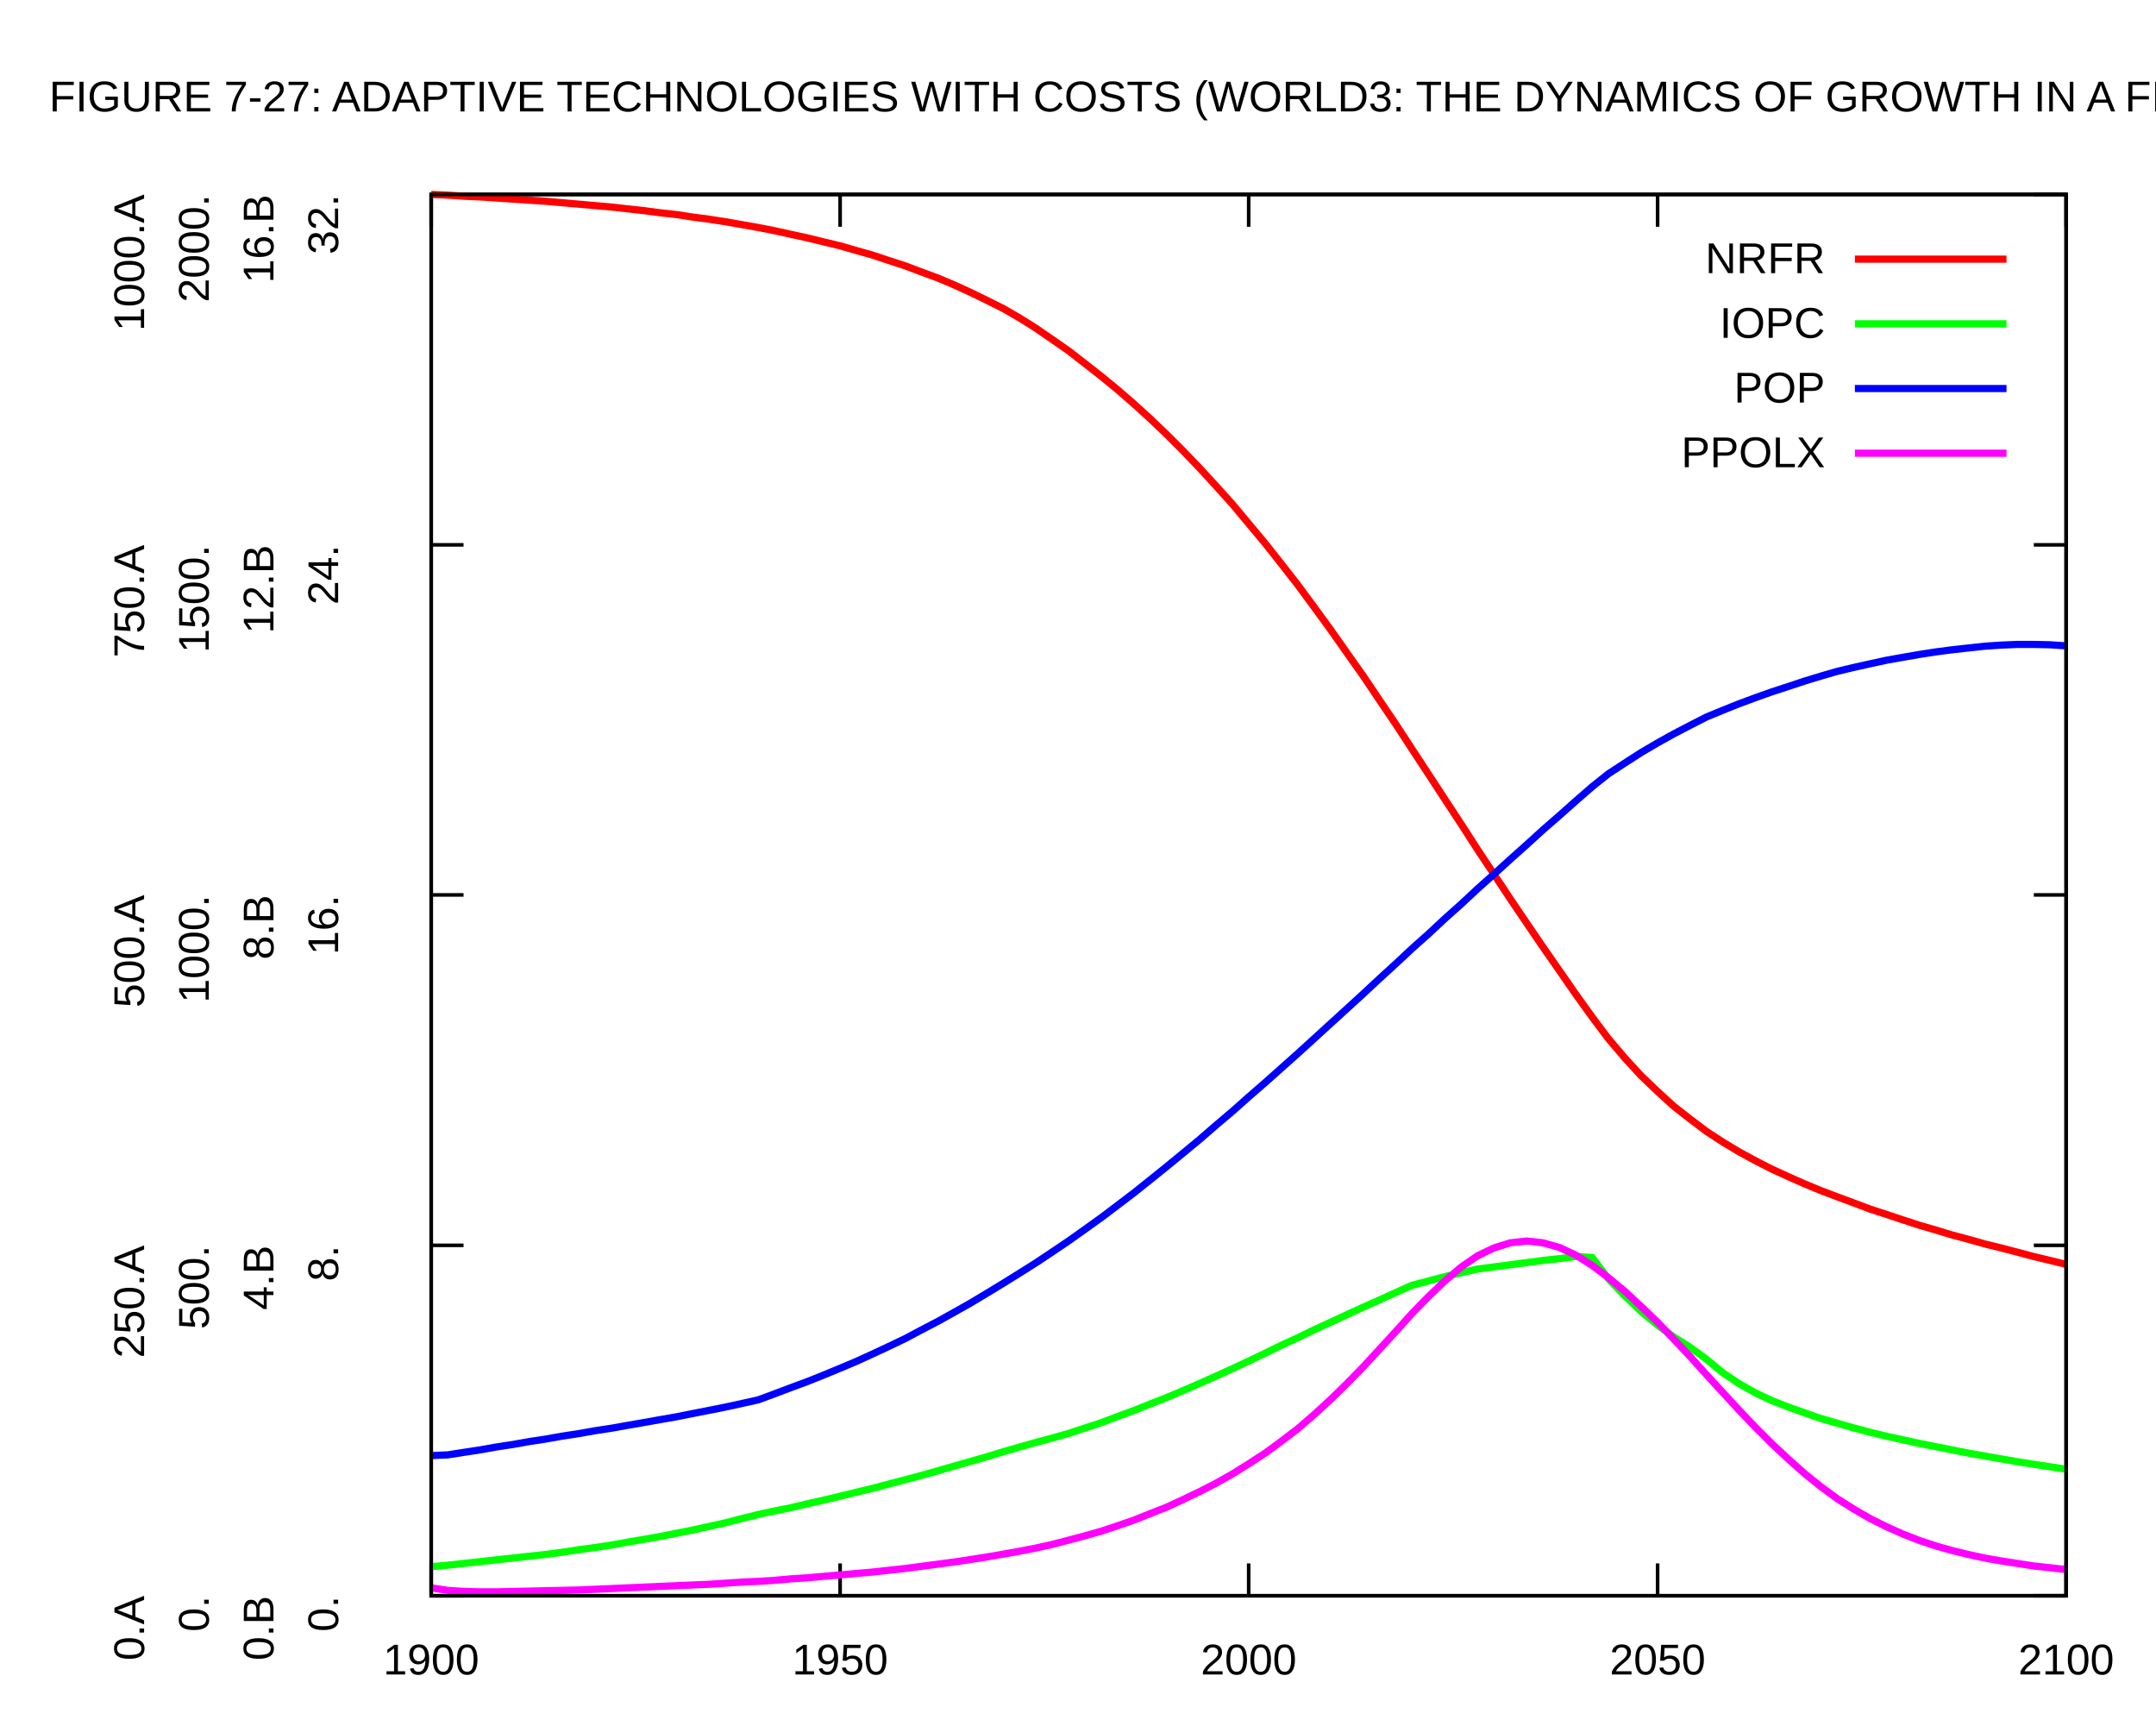
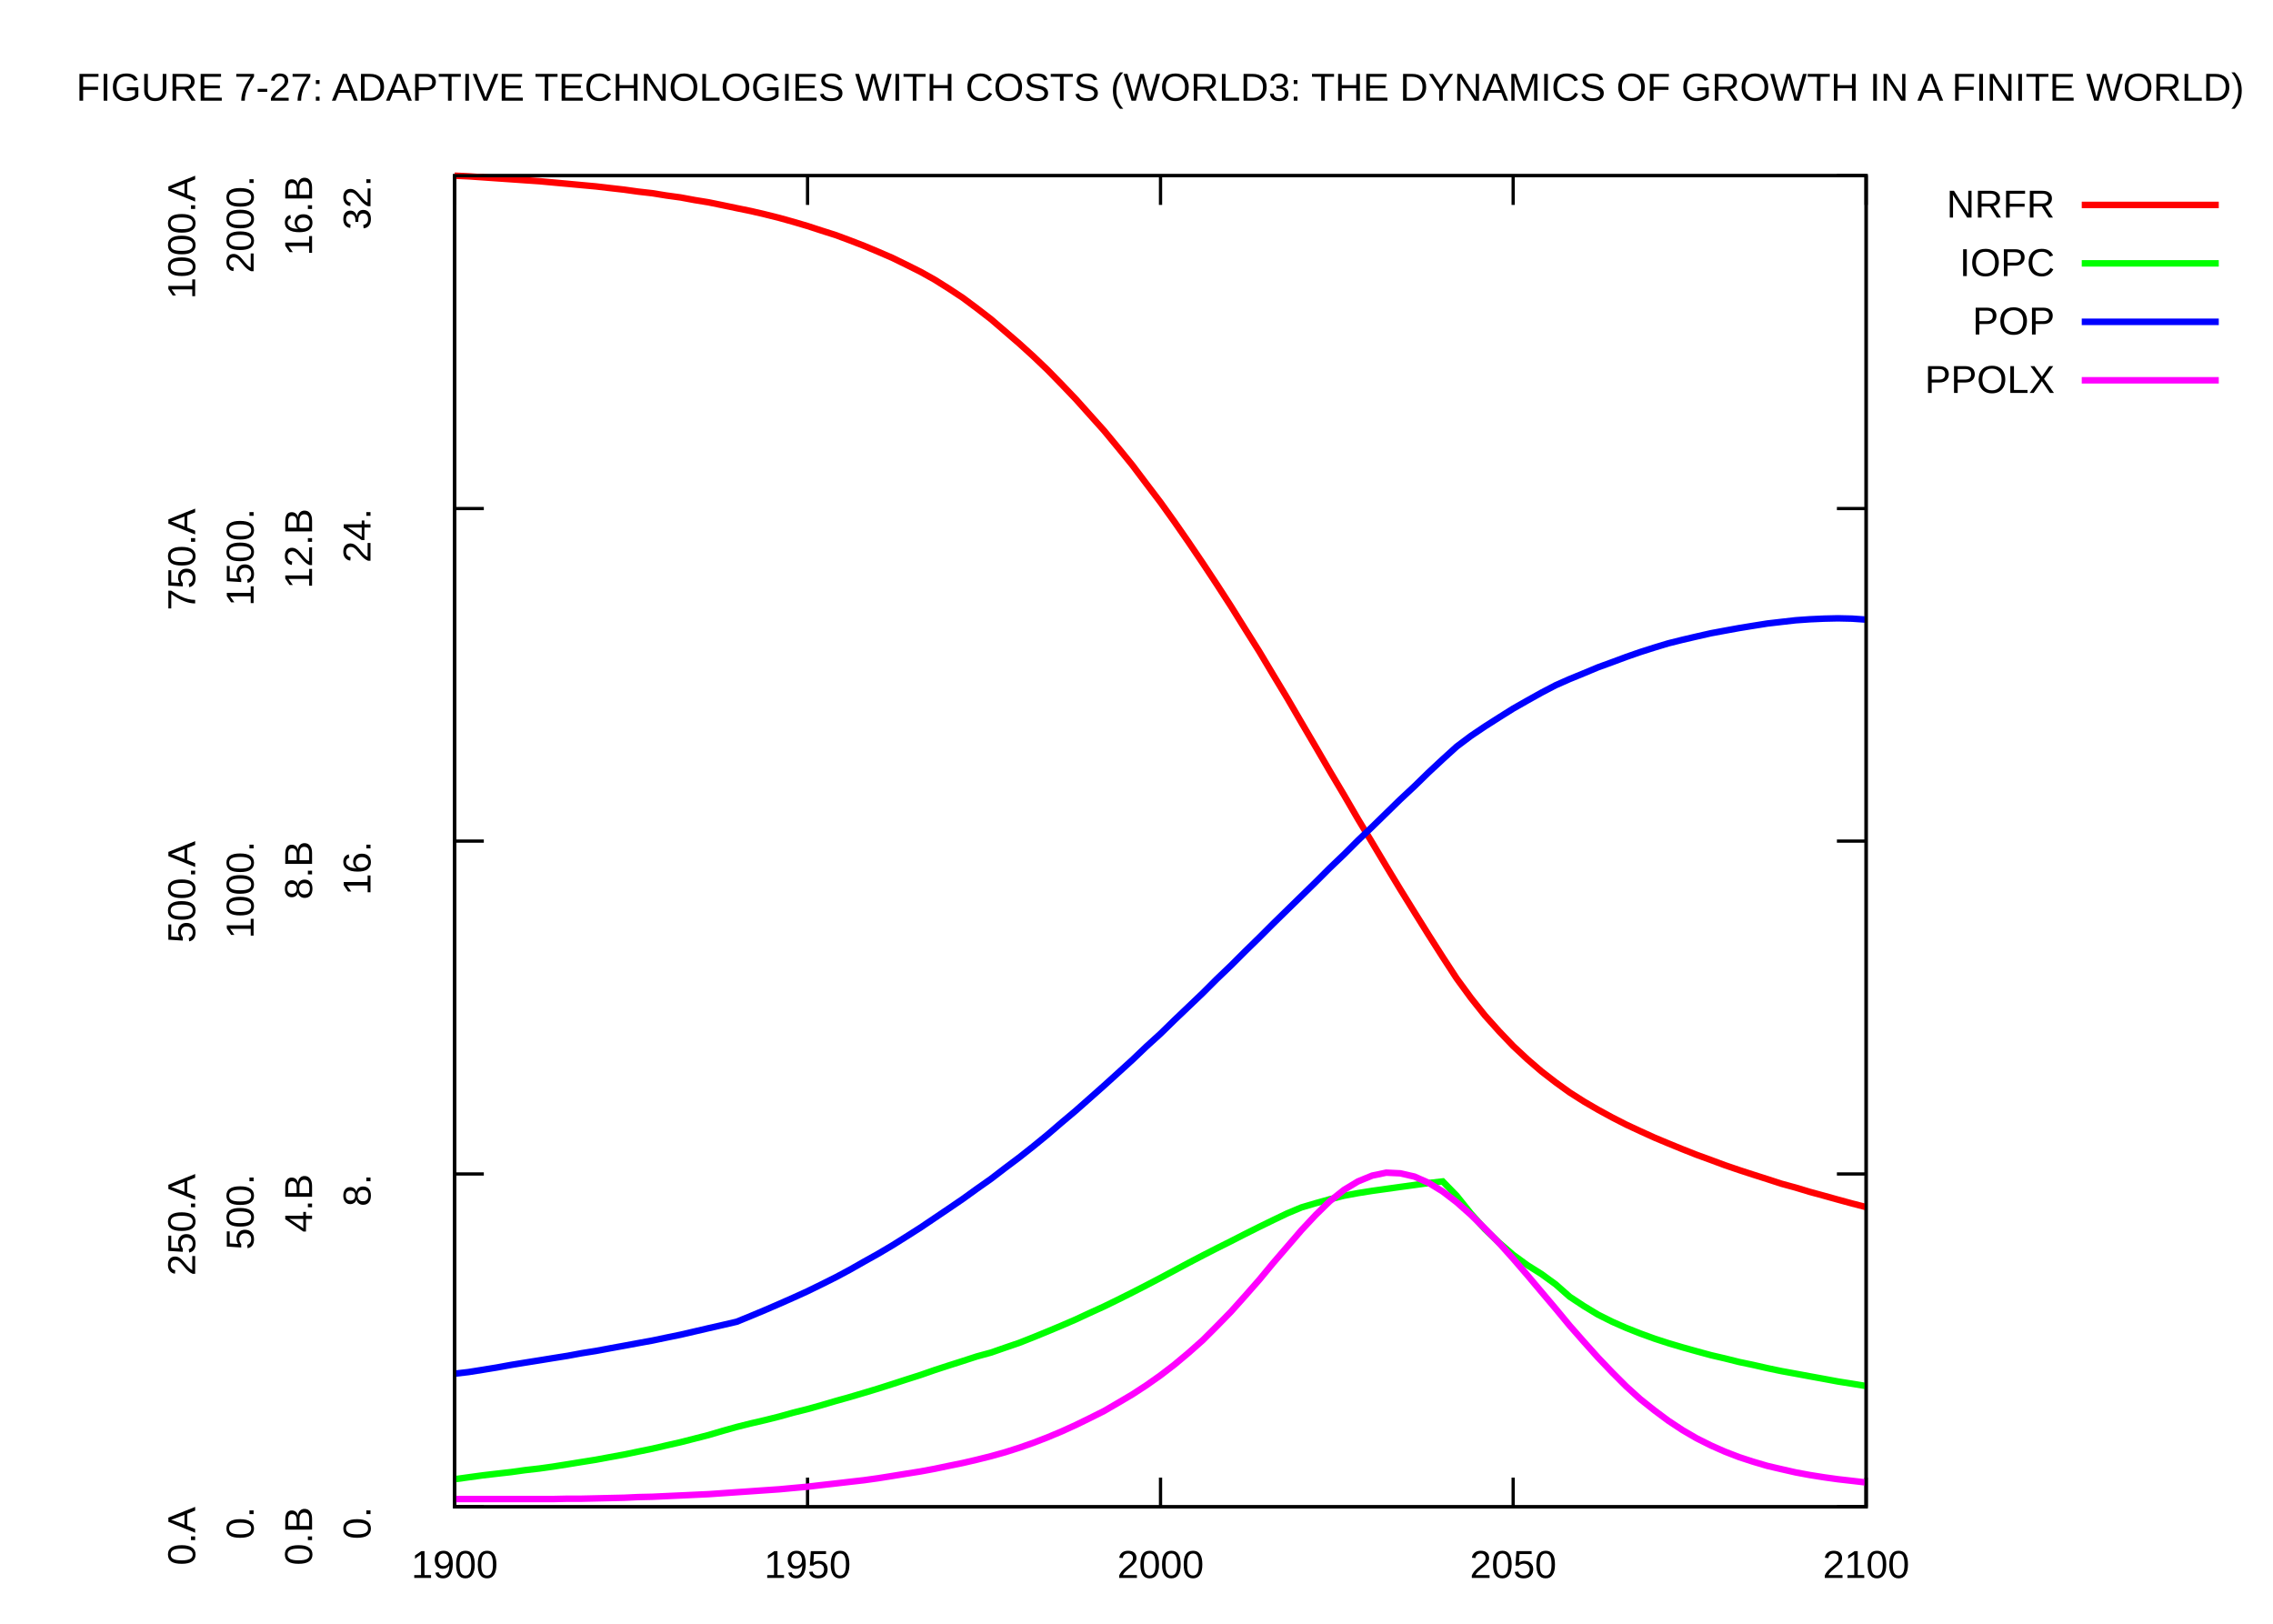
- <svg xmlns="http://www.w3.org/2000/svg" xmlns:xlink="http://www.w3.org/1999/xlink" width="600" height="480" viewBox="0 0 600 480">
+ <svg xmlns="http://www.w3.org/2000/svg" xmlns:xlink="http://www.w3.org/1999/xlink" width="700" height="500" viewBox="0 0 700 500">
  <g id="gnuplot_canvas">
-     <rect x="0" y="0" width="600" height="480" fill="none" />
+     <rect x="0" y="0" width="700" height="500" fill="none" />
    <defs>
      <circle id="gpDot" r="0.5" stroke-width="0.5" stroke="currentColor" />
      <path id="gpPt0" stroke-width="0.222" stroke="currentColor" d="M-1,0 h2 M0,-1 v2" />
      <path id="gpPt1" stroke-width="0.222" stroke="currentColor" d="M-1,-1 L1,1 M1,-1 L-1,1" />
      <path id="gpPt2" stroke-width="0.222" stroke="currentColor" d="M-1,0 L1,0 M0,-1 L0,1 M-1,-1 L1,1 M-1,1 L1,-1" />
      <rect id="gpPt3" stroke-width="0.222" stroke="currentColor" x="-1" y="-1" width="2" height="2" />
      <rect id="gpPt4" stroke-width="0.222" stroke="currentColor" fill="currentColor" x="-1" y="-1" width="2" height="2" />
      <circle id="gpPt5" stroke-width="0.222" stroke="currentColor" cx="0" cy="0" r="1" />
      <use xlink:href="#gpPt5" id="gpPt6" fill="currentColor" stroke="none" />
      <path id="gpPt7" stroke-width="0.222" stroke="currentColor" d="M0,-1.33 L-1.33,0.67 L1.33,0.67 z" />
      <use xlink:href="#gpPt7" id="gpPt8" fill="currentColor" stroke="none" />
      <use xlink:href="#gpPt7" id="gpPt9" stroke="currentColor" transform="rotate(180)" />
      <use xlink:href="#gpPt9" id="gpPt10" fill="currentColor" stroke="none" />
      <use xlink:href="#gpPt3" id="gpPt11" stroke="currentColor" transform="rotate(45)" />
      <use xlink:href="#gpPt11" id="gpPt12" fill="currentColor" stroke="none" />
      <path id="gpPt13" stroke-width="0.222" stroke="currentColor" d="M0,1.330 L1.265,0.411 L0.782,-1.067 L-0.782,-1.076 L-1.265,0.411 z" />
      <use xlink:href="#gpPt13" id="gpPt14" fill="currentColor" stroke="none" />
      <filter id="textbox" filterUnits="objectBoundingBox" x="0" y="0" height="1" width="1">
        <feFlood flood-color="white" flood-opacity="1" result="bgnd" />
        <feComposite in="SourceGraphic" in2="bgnd" operator="atop" />
      </filter>
      <filter id="greybox" filterUnits="objectBoundingBox" x="0" y="0" height="1" width="1">
        <feFlood flood-color="lightgrey" flood-opacity="1" result="grey" />
        <feComposite in="SourceGraphic" in2="grey" operator="atop" />
      </filter>
    </defs>
    <g fill="none" color="white" stroke="black" stroke-width="1.00" stroke-linecap="butt" stroke-linejoin="miter">
</g>
    <g fill="none" color="black" stroke="currentColor" stroke-width="1.00" stroke-linecap="butt" stroke-linejoin="miter">
-       <path stroke="black" d="M120.0,444.0 L129.0,444.0 M575.0,444.0 L566.0,444.0  " />
-       <g transform="translate(40.1,444.0) rotate(-90)" stroke="none" fill="black" font-family="Arial" font-size="12.00" text-anchor="end">
+       <path stroke="black" d="M140.0,464.0 L149.0,464.0 M574.7,464.0 L565.7,464.0  " />
+       <g transform="translate(60.1,464.0) rotate(-90)" stroke="none" fill="black" font-family="Arial" font-size="12.00" text-anchor="end">
        <text>
          <tspan font-family="Arial">0.A</tspan>
        </text>
      </g>
-       <g transform="translate(58.1,444.0) rotate(-90)" stroke="none" fill="black" font-family="Arial" font-size="12.00" text-anchor="end">
+       <g transform="translate(78.1,464.0) rotate(-90)" stroke="none" fill="black" font-family="Arial" font-size="12.00" text-anchor="end">
        <text>
          <tspan font-family="Arial">0.</tspan>
        </text>
      </g>
-       <g transform="translate(76.1,444.0) rotate(-90)" stroke="none" fill="black" font-family="Arial" font-size="12.00" text-anchor="end">
+       <g transform="translate(96.1,464.0) rotate(-90)" stroke="none" fill="black" font-family="Arial" font-size="12.00" text-anchor="end">
        <text>
          <tspan font-family="Arial">0.B</tspan>
        </text>
      </g>
-       <g transform="translate(94.1,444.0) rotate(-90)" stroke="none" fill="black" font-family="Arial" font-size="12.00" text-anchor="end">
+       <g transform="translate(114.1,464.0) rotate(-90)" stroke="none" fill="black" font-family="Arial" font-size="12.00" text-anchor="end">
        <text>
          <tspan font-family="Arial">0.</tspan>
        </text>
      </g>
    </g>
    <g fill="none" color="black" stroke="currentColor" stroke-width="1.00" stroke-linecap="butt" stroke-linejoin="miter">
-       <path stroke="black" d="M120.0,346.5 L129.0,346.5 M575.0,346.5 L566.0,346.5  " />
-       <g transform="translate(40.1,346.5) rotate(-90)" stroke="none" fill="black" font-family="Arial" font-size="12.00" text-anchor="end">
+       <path stroke="black" d="M140.0,361.5 L149.0,361.5 M574.7,361.5 L565.7,361.5  " />
+       <g transform="translate(60.1,361.5) rotate(-90)" stroke="none" fill="black" font-family="Arial" font-size="12.00" text-anchor="end">
        <text>
          <tspan font-family="Arial">250.A</tspan>
        </text>
      </g>
-       <g transform="translate(58.1,346.5) rotate(-90)" stroke="none" fill="black" font-family="Arial" font-size="12.00" text-anchor="end">
+       <g transform="translate(78.1,361.5) rotate(-90)" stroke="none" fill="black" font-family="Arial" font-size="12.00" text-anchor="end">
        <text>
          <tspan font-family="Arial">500.</tspan>
        </text>
      </g>
-       <g transform="translate(76.1,346.5) rotate(-90)" stroke="none" fill="black" font-family="Arial" font-size="12.00" text-anchor="end">
+       <g transform="translate(96.1,361.5) rotate(-90)" stroke="none" fill="black" font-family="Arial" font-size="12.00" text-anchor="end">
        <text>
          <tspan font-family="Arial">4.B</tspan>
        </text>
      </g>
-       <g transform="translate(94.1,346.5) rotate(-90)" stroke="none" fill="black" font-family="Arial" font-size="12.00" text-anchor="end">
+       <g transform="translate(114.1,361.5) rotate(-90)" stroke="none" fill="black" font-family="Arial" font-size="12.00" text-anchor="end">
        <text>
          <tspan font-family="Arial">8.</tspan>
        </text>
      </g>
    </g>
    <g fill="none" color="black" stroke="currentColor" stroke-width="1.00" stroke-linecap="butt" stroke-linejoin="miter">
-       <path stroke="black" d="M120.0,249.0 L129.0,249.0 M575.0,249.0 L566.0,249.0  " />
-       <g transform="translate(40.1,249.0) rotate(-90)" stroke="none" fill="black" font-family="Arial" font-size="12.00" text-anchor="end">
+       <path stroke="black" d="M140.0,259.0 L149.0,259.0 M574.7,259.0 L565.7,259.0  " />
+       <g transform="translate(60.1,259.0) rotate(-90)" stroke="none" fill="black" font-family="Arial" font-size="12.00" text-anchor="end">
        <text>
          <tspan font-family="Arial">500.A</tspan>
        </text>
      </g>
-       <g transform="translate(58.1,249.0) rotate(-90)" stroke="none" fill="black" font-family="Arial" font-size="12.00" text-anchor="end">
+       <g transform="translate(78.1,259.0) rotate(-90)" stroke="none" fill="black" font-family="Arial" font-size="12.00" text-anchor="end">
        <text>
          <tspan font-family="Arial">1000.</tspan>
        </text>
      </g>
-       <g transform="translate(76.1,249.0) rotate(-90)" stroke="none" fill="black" font-family="Arial" font-size="12.00" text-anchor="end">
+       <g transform="translate(96.1,259.0) rotate(-90)" stroke="none" fill="black" font-family="Arial" font-size="12.00" text-anchor="end">
        <text>
          <tspan font-family="Arial">8.B</tspan>
        </text>
      </g>
-       <g transform="translate(94.1,249.0) rotate(-90)" stroke="none" fill="black" font-family="Arial" font-size="12.00" text-anchor="end">
+       <g transform="translate(114.1,259.0) rotate(-90)" stroke="none" fill="black" font-family="Arial" font-size="12.00" text-anchor="end">
        <text>
          <tspan font-family="Arial">16.</tspan>
        </text>
      </g>
    </g>
    <g fill="none" color="black" stroke="currentColor" stroke-width="1.00" stroke-linecap="butt" stroke-linejoin="miter">
-       <path stroke="black" d="M120.0,151.6 L129.0,151.6 M575.0,151.6 L566.0,151.6  " />
-       <g transform="translate(40.1,151.6) rotate(-90)" stroke="none" fill="black" font-family="Arial" font-size="12.00" text-anchor="end">
+       <path stroke="black" d="M140.0,156.6 L149.0,156.6 M574.7,156.6 L565.7,156.6  " />
+       <g transform="translate(60.1,156.6) rotate(-90)" stroke="none" fill="black" font-family="Arial" font-size="12.00" text-anchor="end">
        <text>
          <tspan font-family="Arial">750.A</tspan>
        </text>
      </g>
-       <g transform="translate(58.1,151.6) rotate(-90)" stroke="none" fill="black" font-family="Arial" font-size="12.00" text-anchor="end">
+       <g transform="translate(78.1,156.6) rotate(-90)" stroke="none" fill="black" font-family="Arial" font-size="12.00" text-anchor="end">
        <text>
          <tspan font-family="Arial">1500.</tspan>
        </text>
      </g>
-       <g transform="translate(76.1,151.6) rotate(-90)" stroke="none" fill="black" font-family="Arial" font-size="12.00" text-anchor="end">
+       <g transform="translate(96.1,156.6) rotate(-90)" stroke="none" fill="black" font-family="Arial" font-size="12.00" text-anchor="end">
        <text>
          <tspan font-family="Arial">12.B</tspan>
        </text>
      </g>
-       <g transform="translate(94.1,151.6) rotate(-90)" stroke="none" fill="black" font-family="Arial" font-size="12.00" text-anchor="end">
+       <g transform="translate(114.1,156.6) rotate(-90)" stroke="none" fill="black" font-family="Arial" font-size="12.00" text-anchor="end">
        <text>
          <tspan font-family="Arial">24.</tspan>
        </text>
      </g>
    </g>
    <g fill="none" color="black" stroke="currentColor" stroke-width="1.00" stroke-linecap="butt" stroke-linejoin="miter">
-       <path stroke="black" d="M120.0,54.1 L129.0,54.1 M575.0,54.1 L566.0,54.1  " />
-       <g transform="translate(40.1,54.1) rotate(-90)" stroke="none" fill="black" font-family="Arial" font-size="12.00" text-anchor="end">
+       <path stroke="black" d="M140.0,54.1 L149.0,54.1 M574.7,54.1 L565.7,54.1  " />
+       <g transform="translate(60.1,54.1) rotate(-90)" stroke="none" fill="black" font-family="Arial" font-size="12.00" text-anchor="end">
        <text>
          <tspan font-family="Arial">1000.A</tspan>
        </text>
      </g>
-       <g transform="translate(58.1,54.1) rotate(-90)" stroke="none" fill="black" font-family="Arial" font-size="12.00" text-anchor="end">
+       <g transform="translate(78.1,54.1) rotate(-90)" stroke="none" fill="black" font-family="Arial" font-size="12.00" text-anchor="end">
        <text>
          <tspan font-family="Arial">2000.</tspan>
        </text>
      </g>
-       <g transform="translate(76.1,54.1) rotate(-90)" stroke="none" fill="black" font-family="Arial" font-size="12.00" text-anchor="end">
+       <g transform="translate(96.1,54.1) rotate(-90)" stroke="none" fill="black" font-family="Arial" font-size="12.00" text-anchor="end">
        <text>
          <tspan font-family="Arial">16.B</tspan>
        </text>
      </g>
-       <g transform="translate(94.1,54.1) rotate(-90)" stroke="none" fill="black" font-family="Arial" font-size="12.00" text-anchor="end">
+       <g transform="translate(114.1,54.1) rotate(-90)" stroke="none" fill="black" font-family="Arial" font-size="12.00" text-anchor="end">
        <text>
          <tspan font-family="Arial">32.</tspan>
        </text>
      </g>
    </g>
    <g fill="none" color="black" stroke="currentColor" stroke-width="1.00" stroke-linecap="butt" stroke-linejoin="miter">
-       <path stroke="black" d="M120.0,444.0 L120.0,435.0 M120.0,54.1 L120.0,63.1  " />
-       <g transform="translate(120.0,465.9)" stroke="none" fill="black" font-family="Arial" font-size="12.00" text-anchor="middle">
+       <path stroke="black" d="M140.0,464.0 L140.0,455.0 M140.0,54.1 L140.0,63.1  " />
+       <g transform="translate(140.0,485.9)" stroke="none" fill="black" font-family="Arial" font-size="12.00" text-anchor="middle">
        <text>
          <tspan font-family="Arial"> 1900</tspan>
        </text>
      </g>
    </g>
    <g fill="none" color="black" stroke="currentColor" stroke-width="1.00" stroke-linecap="butt" stroke-linejoin="miter">
-       <path stroke="black" d="M233.8,444.0 L233.8,435.0 M233.8,54.1 L233.8,63.1  " />
-       <g transform="translate(233.8,465.9)" stroke="none" fill="black" font-family="Arial" font-size="12.00" text-anchor="middle">
+       <path stroke="black" d="M248.7,464.0 L248.7,455.0 M248.7,54.1 L248.7,63.1  " />
+       <g transform="translate(248.7,485.9)" stroke="none" fill="black" font-family="Arial" font-size="12.00" text-anchor="middle">
        <text>
          <tspan font-family="Arial"> 1950</tspan>
        </text>
      </g>
    </g>
    <g fill="none" color="black" stroke="currentColor" stroke-width="1.00" stroke-linecap="butt" stroke-linejoin="miter">
-       <path stroke="black" d="M347.5,444.0 L347.5,435.0 M347.5,54.1 L347.5,63.1  " />
-       <g transform="translate(347.5,465.9)" stroke="none" fill="black" font-family="Arial" font-size="12.00" text-anchor="middle">
+       <path stroke="black" d="M357.4,464.0 L357.4,455.0 M357.4,54.1 L357.4,63.1  " />
+       <g transform="translate(357.4,485.9)" stroke="none" fill="black" font-family="Arial" font-size="12.00" text-anchor="middle">
        <text>
          <tspan font-family="Arial"> 2000</tspan>
        </text>
      </g>
    </g>
    <g fill="none" color="black" stroke="currentColor" stroke-width="1.00" stroke-linecap="butt" stroke-linejoin="miter">
-       <path stroke="black" d="M461.3,444.0 L461.3,435.0 M461.3,54.1 L461.3,63.1  " />
-       <g transform="translate(461.3,465.9)" stroke="none" fill="black" font-family="Arial" font-size="12.00" text-anchor="middle">
+       <path stroke="black" d="M466.0,464.0 L466.0,455.0 M466.0,54.1 L466.0,63.1  " />
+       <g transform="translate(466.0,485.9)" stroke="none" fill="black" font-family="Arial" font-size="12.00" text-anchor="middle">
        <text>
          <tspan font-family="Arial"> 2050</tspan>
        </text>
      </g>
    </g>
    <g fill="none" color="black" stroke="currentColor" stroke-width="1.00" stroke-linecap="butt" stroke-linejoin="miter">
-       <path stroke="black" d="M575.0,444.0 L575.0,435.0 M575.0,54.1 L575.0,63.1  " />
-       <g transform="translate(575.0,465.9)" stroke="none" fill="black" font-family="Arial" font-size="12.00" text-anchor="middle">
+       <path stroke="black" d="M574.7,464.0 L574.7,455.0 M574.7,54.1 L574.7,63.1  " />
+       <g transform="translate(574.7,485.9)" stroke="none" fill="black" font-family="Arial" font-size="12.00" text-anchor="middle">
        <text>
          <tspan font-family="Arial"> 2100</tspan>
        </text>
      </g>
    </g>
    <g fill="none" color="black" stroke="currentColor" stroke-width="1.00" stroke-linecap="butt" stroke-linejoin="miter">
</g>
    <g fill="none" color="black" stroke="currentColor" stroke-width="1.00" stroke-linecap="butt" stroke-linejoin="miter">
-       <path stroke="black" d="M120.0,54.1 L120.0,444.0 L575.0,444.0 L575.0,54.1 L120.0,54.1 Z  " />
-     </g>
-     <g fill="none" color="black" stroke="currentColor" stroke-width="1.00" stroke-linecap="butt" stroke-linejoin="miter">
-       <g transform="translate(347.5,31.0)" stroke="none" fill="black" font-family="Arial" font-size="12.00" text-anchor="middle">
+       <path stroke="black" d="M140.0,54.1 L140.0,464.0 L574.7,464.0 L574.7,54.1 L140.0,54.1 Z  " />
+     </g>
+     <g fill="none" color="black" stroke="currentColor" stroke-width="1.00" stroke-linecap="butt" stroke-linejoin="miter">
+       <g transform="translate(357.3,31.0)" stroke="none" fill="black" font-family="Arial" font-size="12.00" text-anchor="middle">
        <text>
          <tspan font-family="Arial">FIGURE 7-27: ADAPTIVE TECHNOLOGIES WITH COSTS (WORLD3: THE DYNAMICS OF GROWTH IN A FINITE WORLD)</tspan>
        </text>
      </g>
    </g>
    <g id="gnuplot_plot_1">
      <g fill="none" color="white" stroke="black" stroke-width="2.00" stroke-linecap="butt" stroke-linejoin="miter">
</g>
      <g fill="none" color="black" stroke="currentColor" stroke-width="2.00" stroke-linecap="butt" stroke-linejoin="miter">
-         <g transform="translate(507.9,76.0)" stroke="none" fill="black" font-family="Arial" font-size="12.00" text-anchor="end">
+         <g transform="translate(632.8,67.0)" stroke="none" fill="black" font-family="Arial" font-size="12.00" text-anchor="end">
          <text>
            <tspan font-family="Arial">NRFR</tspan>
          </text>
        </g>
      </g>
      <g fill="none" color="black" stroke="currentColor" stroke-width="2.00" stroke-linecap="butt" stroke-linejoin="miter">
-         <path stroke="rgb(255,   0,   0)" d="M516.2,72.1 L558.4,72.1 M120.0,54.1 L124.6,54.3 L129.1,54.6 L133.7,54.8 L138.2,55.1 L142.8,55.4   L147.3,55.7 L151.9,56.0 L156.4,56.4 L161.0,56.8 L165.5,57.2 L170.1,57.6 L174.6,58.1 L179.2,58.6   L183.7,59.2 L188.3,59.7 L192.8,60.4 L197.4,61.0 L201.9,61.7 L206.5,62.5 L211.0,63.3 L215.6,64.2   L220.1,65.2 L224.7,66.2 L229.2,67.3 L233.8,68.4 L238.3,69.7 L242.9,71.0 L247.4,72.5 L252.0,74.0   L256.5,75.7 L261.1,77.4 L265.6,79.3 L270.2,81.4 L274.7,83.6 L279.3,85.9 L283.8,88.5 L288.4,91.4   L292.9,94.5 L297.5,97.7 L302.0,101.2 L306.6,104.8 L311.1,108.5 L315.7,112.5 L320.2,116.6 L324.8,121.0   L329.3,125.5 L333.9,130.3 L338.4,135.2 L343.0,140.3 L347.5,145.7 L352.1,151.2 L356.6,156.9 L361.2,162.8   L365.7,168.9 L370.3,175.2 L374.8,181.6 L379.4,188.1 L383.9,194.8 L388.5,201.6 L393.0,208.5 L397.6,215.5   L402.1,222.4 L406.7,229.4 L411.2,236.4 L415.8,243.3 L420.3,250.1 L424.9,256.9 L429.4,263.5 L434.0,270.1   L438.5,276.6 L443.1,283.0 L447.6,289.0 L452.2,294.4 L456.7,299.3 L461.3,303.7 L465.8,307.8 L470.4,311.4   L474.9,314.8 L479.5,317.8 L484.0,320.5 L488.6,323.0 L493.1,325.3 L497.7,327.4 L502.2,329.4 L506.8,331.3   L511.3,333.0 L515.9,334.7 L520.4,336.4 L525.0,337.9 L529.5,339.4 L534.1,340.9 L538.6,342.2 L543.2,343.6   L547.7,344.8 L552.3,346.1 L556.8,347.2 L561.4,348.4 L565.9,349.6 L570.5,350.7 L575.0,351.8  " />
+         <path stroke="rgb(255,   0,   0)" d="M641.1,63.1 L683.3,63.1 M140.0,54.1 L144.3,54.3 L148.7,54.6 L153.0,54.9 L157.4,55.2 L161.7,55.5   L166.1,55.8 L170.4,56.2 L174.8,56.6 L179.1,57.0 L183.5,57.4 L187.8,57.9 L192.2,58.4 L196.5,59.0   L200.9,59.5 L205.2,60.2 L209.6,60.8 L213.9,61.6 L218.2,62.3 L222.6,63.2 L226.9,64.1 L231.3,65.0   L235.6,66.0 L240.0,67.1 L244.3,68.3 L248.7,69.6 L253.0,71.0 L257.4,72.4 L261.7,74.0 L266.1,75.7   L270.4,77.5 L274.8,79.4 L279.1,81.5 L283.5,83.7 L287.8,86.1 L292.1,88.8 L296.5,91.7 L300.8,94.9   L305.2,98.3 L309.5,102.0 L313.9,105.8 L318.2,109.7 L322.6,113.9 L326.9,118.3 L331.3,122.9 L335.6,127.7   L340.0,132.6 L344.3,137.8 L348.7,143.2 L353.0,148.9 L357.4,154.7 L361.7,160.7 L366.0,166.9 L370.4,173.4   L374.7,179.9 L379.1,186.7 L383.4,193.6 L387.8,200.6 L392.1,207.8 L396.5,215.1 L400.8,222.5 L405.2,230.0   L409.5,237.4 L413.9,244.8 L418.2,252.2 L422.6,259.5 L426.9,266.7 L431.2,273.8 L435.6,280.9 L439.9,287.8   L444.3,294.7 L448.6,301.3 L453.0,307.3 L457.3,312.7 L461.7,317.6 L466.0,322.1 L470.4,326.2 L474.7,329.9   L479.1,333.3 L483.4,336.4 L487.8,339.2 L492.1,341.7 L496.5,344.1 L500.8,346.3 L505.1,348.3 L509.5,350.3   L513.8,352.1 L518.2,353.9 L522.5,355.6 L526.9,357.2 L531.2,358.8 L535.6,360.3 L539.9,361.7 L544.3,363.1   L548.6,364.5 L553.0,365.7 L557.3,367.0 L561.7,368.2 L566.0,369.4 L570.4,370.6 L574.7,371.7  " />
      </g>
    </g>
    <g id="gnuplot_plot_2">
      <g fill="none" color="black" stroke="currentColor" stroke-width="2.00" stroke-linecap="butt" stroke-linejoin="miter">
-         <g transform="translate(507.9,94.0)" stroke="none" fill="black" font-family="Arial" font-size="12.00" text-anchor="end">
+         <g transform="translate(632.8,85.0)" stroke="none" fill="black" font-family="Arial" font-size="12.00" text-anchor="end">
          <text>
            <tspan font-family="Arial">IOPC</tspan>
          </text>
        </g>
      </g>
      <g fill="none" color="black" stroke="currentColor" stroke-width="2.00" stroke-linecap="butt" stroke-linejoin="miter">
-         <path stroke="rgb(  0, 255,   0)" d="M516.2,90.1 L558.4,90.1 M120.0,435.9 L124.6,435.5 L129.1,435.0 L133.7,434.5 L138.2,434.0 L142.8,433.5   L147.3,433.0 L151.9,432.5 L156.4,431.9 L161.0,431.2 L165.5,430.6 L170.1,429.9 L174.6,429.1 L179.2,428.3   L183.7,427.5 L188.3,426.6 L192.8,425.7 L197.4,424.7 L201.9,423.7 L206.5,422.5 L211.0,421.4 L215.6,420.4   L220.1,419.5 L224.7,418.4 L229.2,417.4 L233.8,416.3 L238.3,415.2 L242.9,414.1 L247.4,412.9 L252.0,411.7   L256.5,410.5 L261.1,409.2 L265.6,407.9 L270.2,406.6 L274.7,405.3 L279.3,403.9 L283.8,402.6 L288.4,401.3   L292.9,400.1 L297.5,398.8 L302.0,397.3 L306.6,395.8 L311.1,394.1 L315.7,392.4 L320.2,390.6 L324.8,388.8   L329.3,386.9 L333.9,384.9 L338.4,382.9 L343.0,380.8 L347.5,378.7 L352.1,376.5 L356.6,374.3 L361.2,372.2   L365.7,370.0 L370.3,367.9 L374.8,365.8 L379.4,363.7 L383.9,361.7 L388.5,359.6 L393.0,357.6 L397.6,356.4   L402.1,355.2 L406.7,354.1 L411.2,353.1 L415.8,352.5 L420.3,351.9 L424.9,351.3 L429.4,350.7 L434.0,350.2   L438.5,349.6 L443.1,349.9 L447.6,355.8 L452.2,360.6 L456.7,364.9 L461.3,368.7 L465.8,372.0 L470.4,374.9   L474.9,378.2 L479.5,382.0 L484.0,385.0 L488.6,387.6 L493.1,389.7 L497.7,391.5 L502.2,393.1 L506.8,394.7   L511.3,396.0 L515.9,397.3 L520.4,398.5 L525.0,399.6 L529.5,400.6 L534.1,401.6 L538.6,402.5 L543.2,403.4   L547.7,404.3 L552.3,405.1 L556.8,405.9 L561.4,406.7 L565.9,407.4 L570.5,408.1 L575.0,408.8  " />
+         <path stroke="rgb(  0, 255,   0)" d="M641.1,81.1 L683.3,81.1 M140.0,455.5 L144.3,454.9 L148.7,454.3 L153.0,453.8 L157.4,453.3 L161.7,452.7   L166.1,452.2 L170.4,451.6 L174.8,450.9 L179.1,450.2 L183.5,449.5 L187.8,448.7 L192.2,447.9 L196.5,447.0   L200.9,446.1 L205.2,445.1 L209.6,444.1 L213.9,443.0 L218.2,441.9 L222.6,440.6 L226.9,439.4 L231.3,438.3   L235.6,437.3 L240.0,436.2 L244.3,435.0 L248.7,433.9 L253.0,432.7 L257.4,431.4 L261.7,430.2 L266.1,428.9   L270.4,427.6 L274.8,426.2 L279.1,424.8 L283.5,423.4 L287.8,421.9 L292.1,420.5 L296.5,419.1 L300.8,417.7   L305.2,416.5 L309.5,415.0 L313.9,413.5 L318.2,411.8 L322.6,410.0 L326.9,408.2 L331.3,406.3 L335.6,404.3   L340.0,402.3 L344.3,400.2 L348.7,398.0 L353.0,395.8 L357.4,393.5 L361.7,391.2 L366.0,388.9 L370.4,386.6   L374.7,384.4 L379.1,382.2 L383.4,380.0 L387.8,377.8 L392.1,375.7 L396.5,373.6 L400.8,371.8 L405.2,370.5   L409.5,369.3 L413.9,368.2 L418.2,367.4 L422.6,366.7 L426.9,366.1 L431.2,365.5 L435.6,364.9 L439.9,364.3   L444.3,363.8 L448.6,368.2 L453.0,373.7 L457.3,378.5 L461.7,382.7 L466.0,386.4 L470.4,389.6 L474.7,392.3   L479.1,395.5 L483.4,399.3 L487.8,402.2 L492.1,404.8 L496.5,407.0 L500.8,408.9 L505.1,410.6 L509.5,412.2   L513.8,413.6 L518.2,414.9 L522.5,416.1 L526.9,417.3 L531.2,418.3 L535.6,419.4 L539.9,420.3 L544.3,421.3   L548.6,422.2 L553.0,423.0 L557.3,423.8 L561.7,424.6 L566.0,425.4 L570.4,426.1 L574.7,426.8  " />
      </g>
    </g>
    <g id="gnuplot_plot_3">
      <g fill="none" color="black" stroke="currentColor" stroke-width="2.00" stroke-linecap="butt" stroke-linejoin="miter">
-         <g transform="translate(507.9,112.0)" stroke="none" fill="black" font-family="Arial" font-size="12.00" text-anchor="end">
+         <g transform="translate(632.8,103.0)" stroke="none" fill="black" font-family="Arial" font-size="12.00" text-anchor="end">
          <text>
            <tspan font-family="Arial">POP</tspan>
          </text>
        </g>
      </g>
      <g fill="none" color="black" stroke="currentColor" stroke-width="2.00" stroke-linecap="butt" stroke-linejoin="miter">
-         <path stroke="rgb(  0,   0, 255)" d="M516.2,108.1 L558.4,108.1 M120.0,405.0 L124.6,404.8 L129.1,404.1 L133.7,403.4 L138.2,402.6 L142.8,401.9   L147.3,401.1 L151.9,400.4 L156.4,399.6 L161.0,398.9 L165.5,398.1 L170.1,397.4 L174.6,396.6 L179.2,395.8   L183.7,395.0 L188.3,394.2 L192.8,393.3 L197.4,392.4 L201.9,391.5 L206.5,390.5 L211.0,389.5 L215.6,387.8   L220.1,386.1 L224.7,384.4 L229.2,382.6 L233.8,380.7 L238.3,378.8 L242.9,376.7 L247.4,374.6 L252.0,372.4   L256.5,370.0 L261.1,367.6 L265.6,365.1 L270.2,362.5 L274.7,359.8 L279.3,357.0 L283.8,354.2 L288.4,351.3   L292.9,348.3 L297.5,345.2 L302.0,342.0 L306.6,338.7 L311.1,335.3 L315.7,331.8 L320.2,328.2 L324.8,324.5   L329.3,320.8 L333.9,317.0 L338.4,313.1 L343.0,309.2 L347.5,305.2 L352.1,301.2 L356.6,297.2 L361.2,293.1   L365.7,289.0 L370.3,284.8 L374.8,280.7 L379.4,276.5 L383.9,272.3 L388.5,268.1 L393.0,263.9 L397.6,259.8   L402.1,255.6 L406.7,251.5 L411.2,247.3 L415.8,243.2 L420.3,239.1 L424.9,235.0 L429.4,230.9 L434.0,226.9   L438.5,222.9 L443.1,218.9 L447.6,215.3 L452.2,212.3 L456.7,209.4 L461.3,206.7 L465.8,204.2 L470.4,201.8   L474.9,199.5 L479.5,197.6 L484.0,195.8 L488.6,194.1 L493.1,192.5 L497.7,191.0 L502.2,189.5 L506.8,188.1   L511.3,186.8 L515.9,185.7 L520.4,184.7 L525.0,183.7 L529.5,182.9 L534.1,182.1 L538.6,181.4 L543.2,180.8   L547.7,180.3 L552.3,179.8 L556.8,179.5 L561.4,179.3 L565.9,179.3 L570.5,179.4 L575.0,179.7  " />
+         <path stroke="rgb(  0,   0, 255)" d="M641.1,99.1 L683.3,99.1 M140.0,423.0 L144.3,422.5 L148.7,421.8 L153.0,421.1 L157.4,420.3 L161.7,419.6   L166.1,418.9 L170.4,418.2 L174.8,417.5 L179.1,416.7 L183.5,416.0 L187.8,415.2 L192.2,414.4 L196.5,413.6   L200.9,412.8 L205.2,411.9 L209.6,411.0 L213.9,410.0 L218.2,409.0 L222.6,408.0 L226.9,407.0 L231.3,405.2   L235.6,403.4 L240.0,401.5 L244.3,399.6 L248.7,397.6 L253.0,395.5 L257.4,393.3 L261.7,391.0 L266.1,388.5   L270.4,386.1 L274.8,383.5 L279.1,380.8 L283.5,378.0 L287.8,375.1 L292.1,372.2 L296.5,369.2 L300.8,366.1   L305.2,363.0 L309.5,359.7 L313.9,356.4 L318.2,353.0 L322.6,349.4 L326.9,345.7 L331.3,342.0 L335.6,338.2   L340.0,334.3 L344.3,330.4 L348.7,326.4 L353.0,322.3 L357.4,318.3 L361.7,314.1 L366.0,310.0 L370.4,305.8   L374.7,301.5 L379.1,297.3 L383.4,293.0 L387.8,288.7 L392.1,284.4 L396.5,280.1 L400.8,275.9 L405.2,271.6   L409.5,267.3 L413.9,263.1 L418.2,258.8 L422.6,254.6 L426.9,250.4 L431.2,246.2 L435.6,242.1 L439.9,237.9   L444.3,233.8 L448.6,229.9 L453.0,226.6 L457.3,223.7 L461.7,220.9 L466.0,218.2 L470.4,215.7 L474.7,213.3   L479.1,211.0 L483.4,209.1 L487.8,207.3 L492.1,205.5 L496.5,203.9 L500.8,202.3 L505.1,200.8 L509.5,199.4   L513.8,198.1 L518.2,197.0 L522.5,196.0 L526.9,195.0 L531.2,194.2 L535.6,193.4 L539.9,192.7 L544.3,192.0   L548.6,191.5 L553.0,191.0 L557.3,190.7 L561.7,190.5 L566.0,190.4 L570.4,190.5 L574.7,190.8  " />
      </g>
    </g>
    <g id="gnuplot_plot_4">
      <g fill="none" color="black" stroke="currentColor" stroke-width="2.00" stroke-linecap="butt" stroke-linejoin="miter">
-         <g transform="translate(507.9,130.0)" stroke="none" fill="black" font-family="Arial" font-size="12.00" text-anchor="end">
+         <g transform="translate(632.8,121.0)" stroke="none" fill="black" font-family="Arial" font-size="12.00" text-anchor="end">
          <text>
            <tspan font-family="Arial">PPOLX</tspan>
          </text>
        </g>
      </g>
      <g fill="none" color="black" stroke="currentColor" stroke-width="2.00" stroke-linecap="butt" stroke-linejoin="miter">
-         <path stroke="rgb(255,   0, 255)" d="M516.2,126.1 L558.4,126.1 M120.0,441.8 L124.6,442.5 L129.1,442.8 L133.7,442.9 L138.2,442.9 L142.8,442.8   L147.3,442.7 L151.9,442.6 L156.4,442.5 L161.0,442.4 L165.5,442.2 L170.1,442.0 L174.6,441.8 L179.2,441.6   L183.7,441.4 L188.3,441.2 L192.8,441.0 L197.4,440.8 L201.9,440.5 L206.5,440.2 L211.0,440.0 L215.6,439.7   L220.1,439.3 L224.7,439.0 L229.2,438.6 L233.8,438.2 L238.3,437.8 L242.9,437.4 L247.4,436.9 L252.0,436.4   L256.5,435.8 L261.1,435.2 L265.6,434.6 L270.2,433.9 L274.7,433.2 L279.3,432.4 L283.8,431.6 L288.4,430.7   L292.9,429.7 L297.5,428.5 L302.0,427.3 L306.6,426.0 L311.1,424.5 L315.7,422.9 L320.2,421.1 L324.8,419.3   L329.3,417.2 L333.9,415.0 L338.4,412.7 L343.0,410.1 L347.5,407.3 L352.1,404.3 L356.6,401.0 L361.2,397.5   L365.7,393.6 L370.3,389.4 L374.8,385.0 L379.4,380.3 L383.9,375.4 L388.5,370.4 L393.0,365.4 L397.6,360.7   L402.1,356.4 L406.7,352.5 L411.2,349.4 L415.8,347.2 L420.3,345.8 L424.9,345.3 L429.4,345.8 L434.0,347.1   L438.5,349.2 L443.1,352.1 L447.6,355.5 L452.2,359.3 L456.7,363.5 L461.3,367.9 L465.8,372.6 L470.4,377.5   L474.9,382.5 L479.5,387.5 L484.0,392.4 L488.6,397.2 L493.1,401.7 L497.7,406.0 L502.2,410.0 L506.8,413.7   L511.3,417.0 L515.9,419.9 L520.4,422.5 L525.0,424.8 L529.5,426.8 L534.1,428.6 L538.6,430.1 L543.2,431.4   L547.7,432.5 L552.3,433.5 L556.8,434.3 L561.4,435.0 L565.9,435.7 L570.5,436.2 L575.0,436.7  " />
+         <path stroke="rgb(255,   0, 255)" d="M641.1,117.1 L683.3,117.1 M140.0,461.6 L144.3,461.6 L148.7,461.6 L153.0,461.6 L157.4,461.6 L161.7,461.6   L166.1,461.6 L170.4,461.6 L174.8,461.5 L179.1,461.5 L183.5,461.4 L187.8,461.3 L192.2,461.2 L196.5,461.0   L200.9,460.9 L205.2,460.7 L209.6,460.5 L213.9,460.3 L218.2,460.1 L222.6,459.8 L226.9,459.5 L231.3,459.2   L235.6,458.9 L240.0,458.6 L244.3,458.2 L248.7,457.8 L253.0,457.3 L257.4,456.8 L261.7,456.3 L266.1,455.8   L270.4,455.2 L274.8,454.5 L279.1,453.8 L283.5,453.1 L287.8,452.3 L292.1,451.4 L296.5,450.5 L300.8,449.5   L305.2,448.4 L309.5,447.2 L313.9,445.8 L318.2,444.3 L322.6,442.6 L326.9,440.8 L331.3,438.8 L335.6,436.7   L340.0,434.5 L344.3,432.0 L348.7,429.4 L353.0,426.6 L357.4,423.5 L361.7,420.2 L366.0,416.6 L370.4,412.7   L374.7,408.4 L379.1,403.9 L383.4,399.1 L387.8,394.1 L392.1,388.9 L396.5,383.8 L400.8,378.8 L405.2,374.1   L409.5,369.9 L413.9,366.4 L418.2,363.8 L422.6,362.0 L426.9,361.1 L431.2,361.3 L435.6,362.3 L439.9,364.2   L444.3,366.9 L448.6,370.2 L453.0,374.1 L457.3,378.3 L461.7,382.8 L466.0,387.6 L470.4,392.7 L474.7,397.8   L479.1,403.0 L483.4,408.2 L487.8,413.2 L492.1,418.0 L496.5,422.6 L500.8,426.9 L505.1,430.8 L509.5,434.3   L513.8,437.5 L518.2,440.4 L522.5,442.9 L526.9,445.1 L531.2,447.0 L535.6,448.7 L539.9,450.1 L544.3,451.4   L548.6,452.4 L553.0,453.4 L557.3,454.2 L561.7,454.9 L566.0,455.5 L570.4,456.0 L574.7,456.5  " />
      </g>
    </g>
    <g fill="none" color="black" stroke="currentColor" stroke-width="2.00" stroke-linecap="butt" stroke-linejoin="miter">
</g>
    <g fill="none" color="black" stroke="black" stroke-width="1.00" stroke-linecap="butt" stroke-linejoin="miter">
</g>
    <g fill="none" color="black" stroke="currentColor" stroke-width="1.00" stroke-linecap="butt" stroke-linejoin="miter">
-       <path stroke="black" d="M120.0,54.1 L120.0,444.0 L575.0,444.0 L575.0,54.1 L120.0,54.1 Z  " />
+       <path stroke="black" d="M140.0,54.1 L140.0,464.0 L574.7,464.0 L574.7,54.1 L140.0,54.1 Z  " />
    </g>
    <g fill="none" color="black" stroke="currentColor" stroke-width="1.00" stroke-linecap="butt" stroke-linejoin="miter">
</g>
  </g>
</svg>
